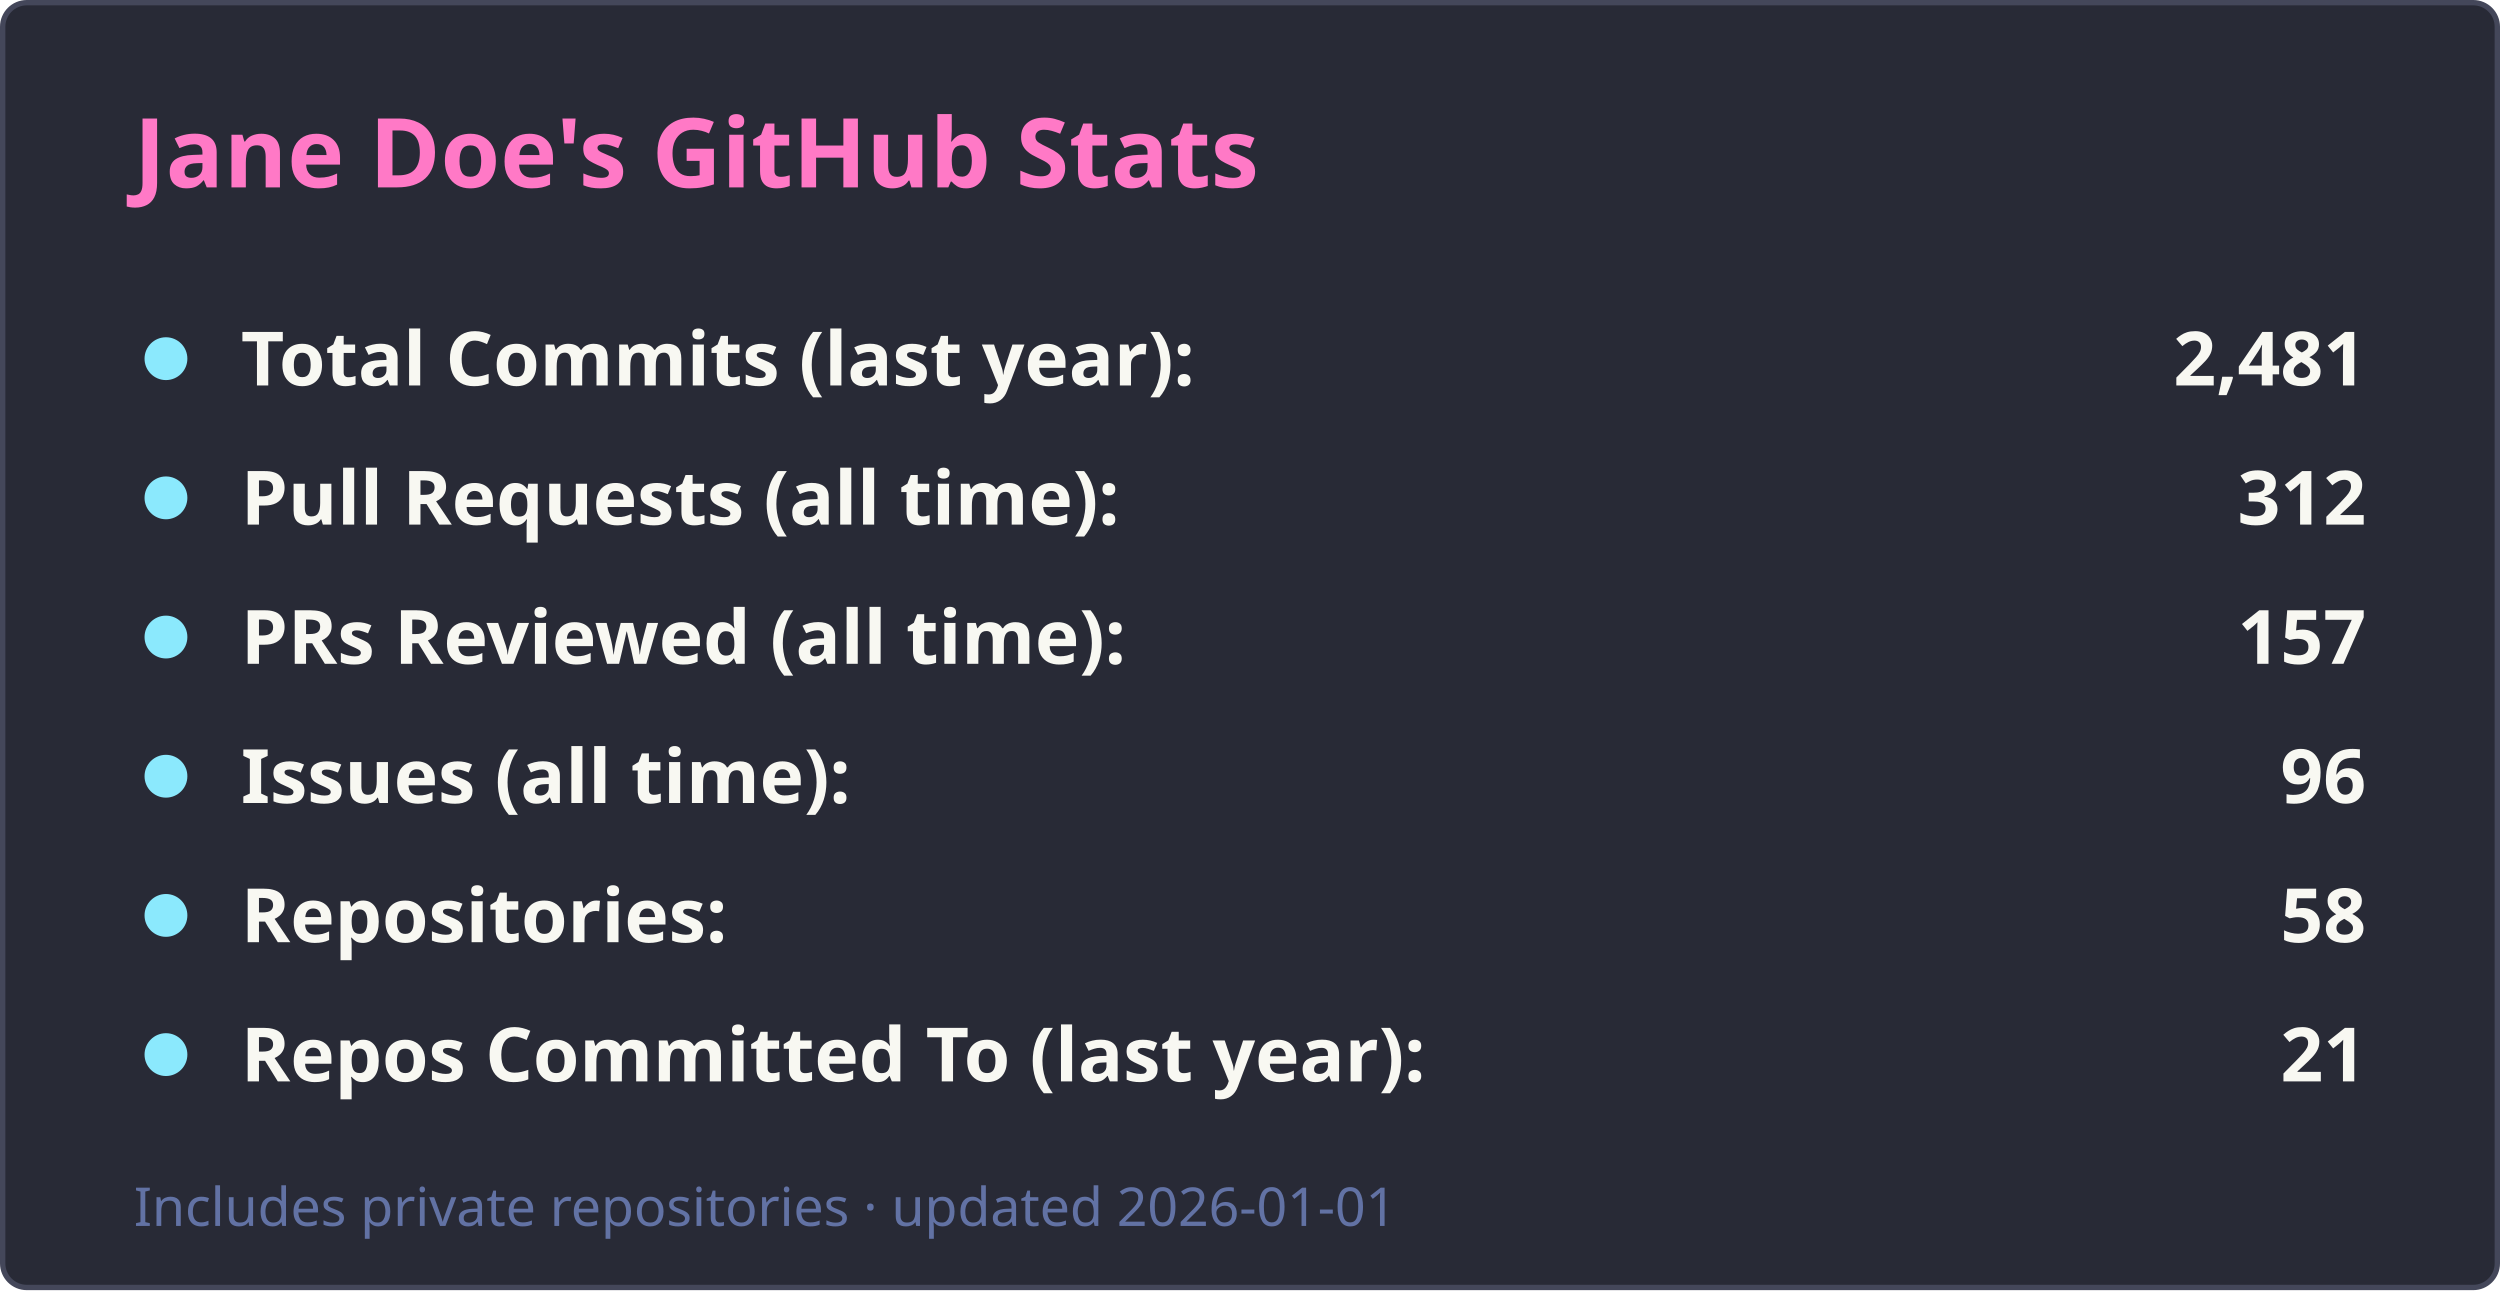
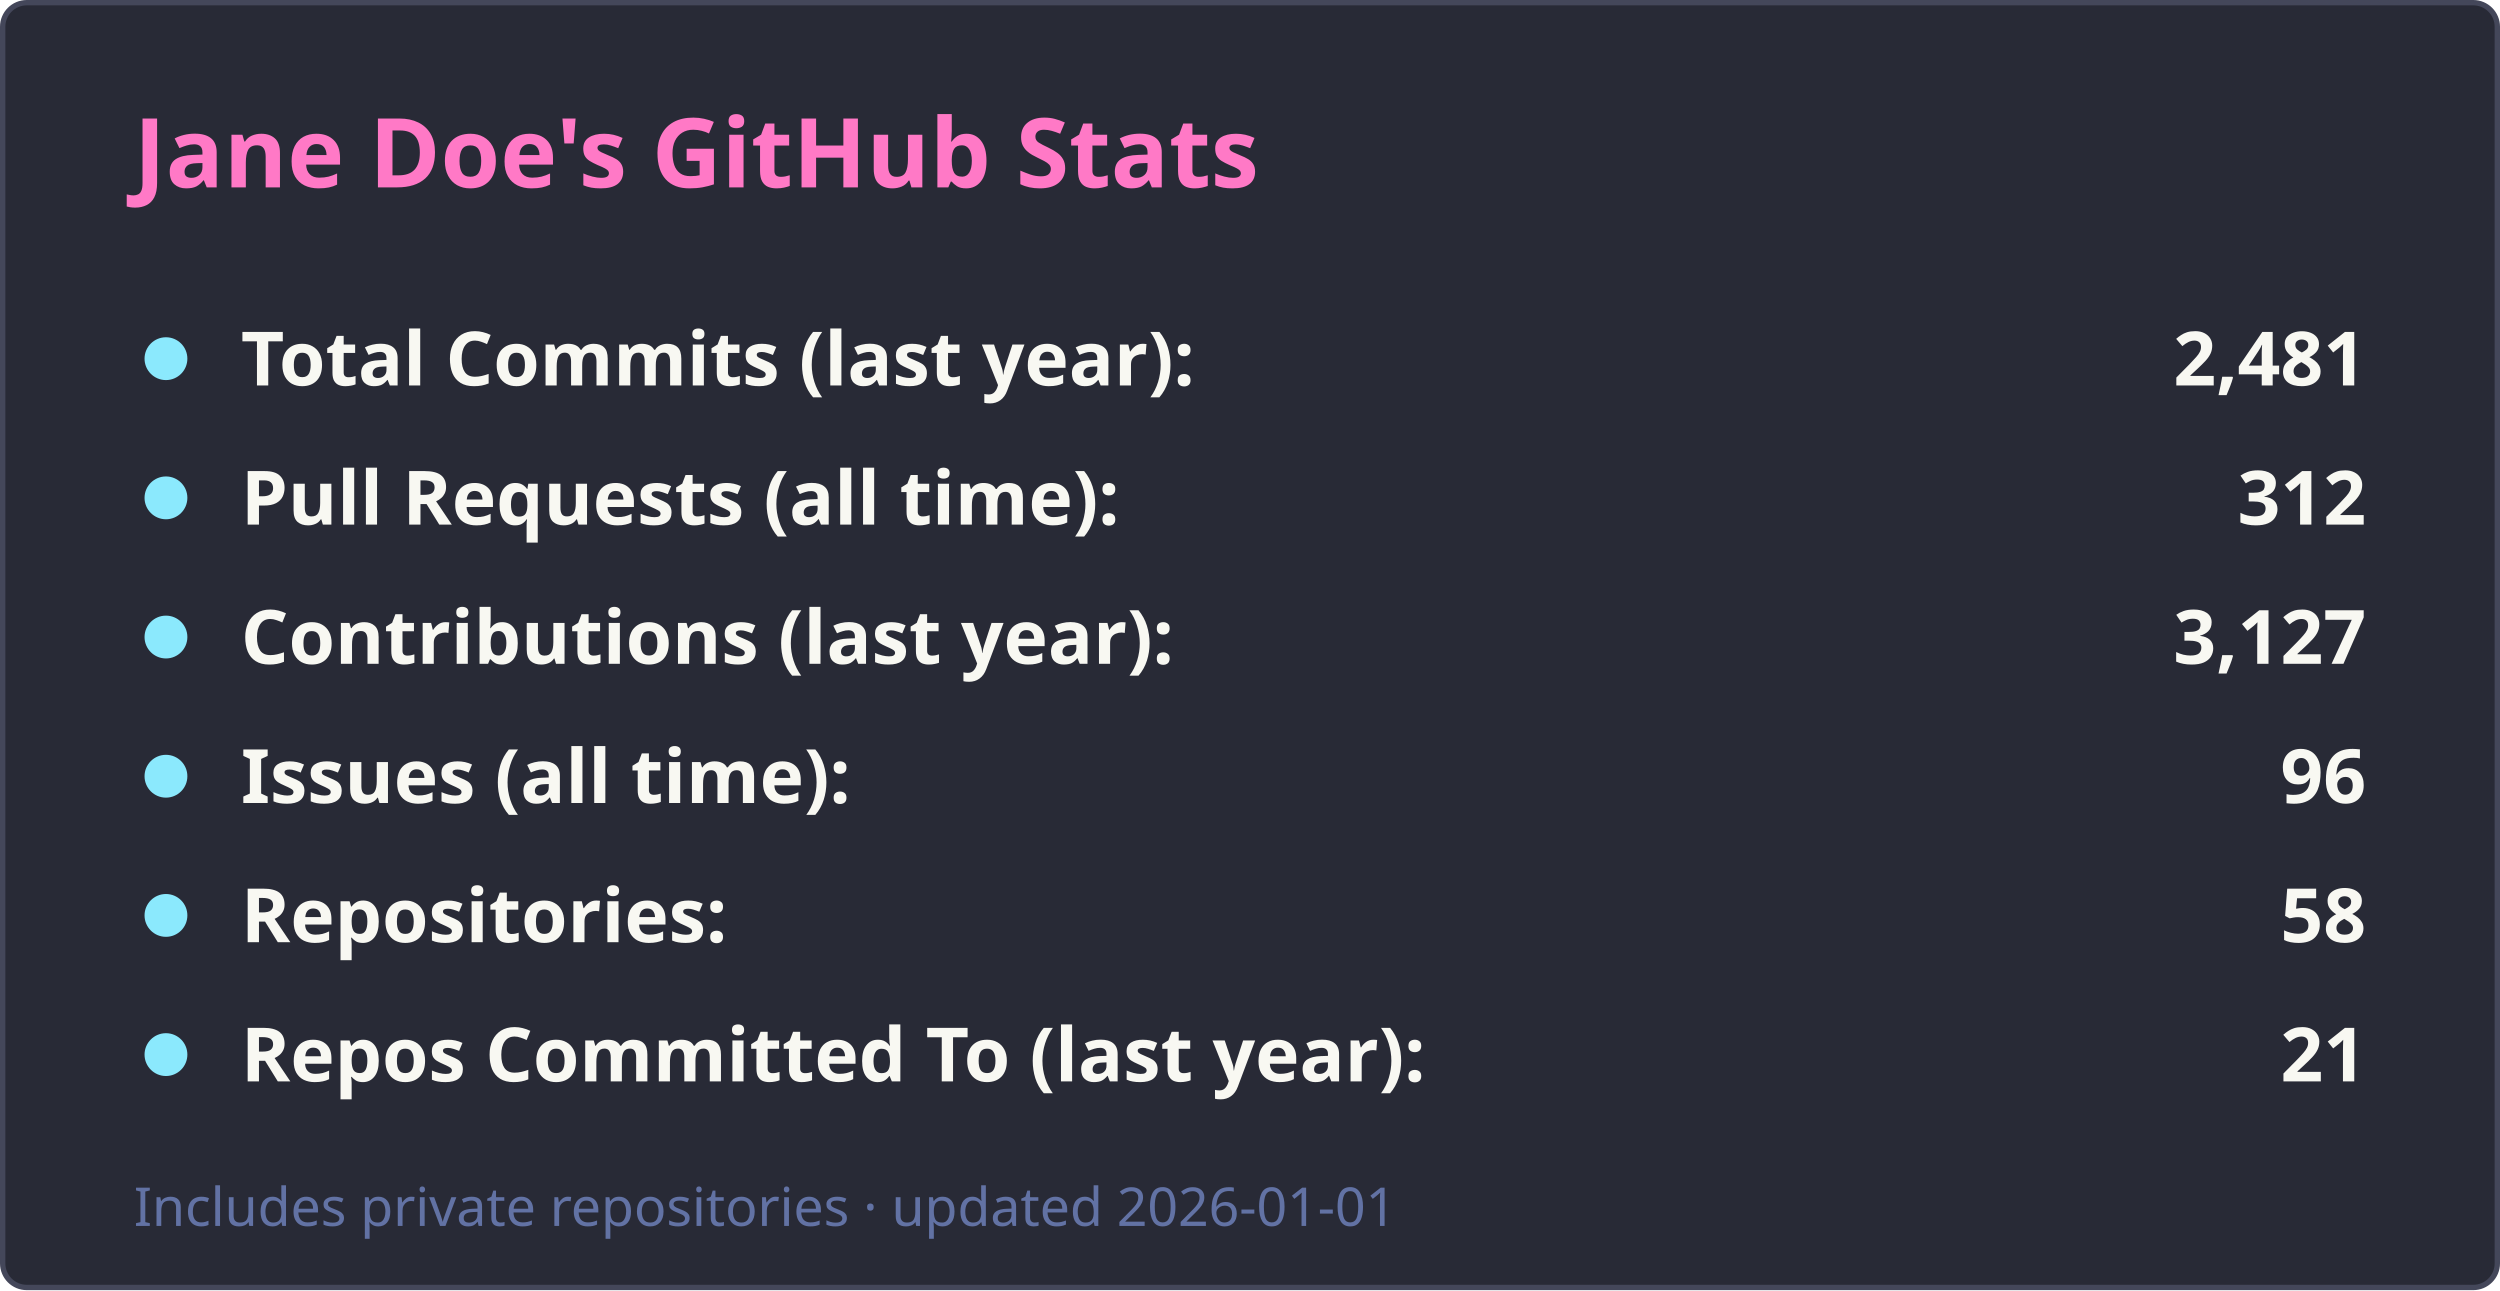
<svg xmlns="http://www.w3.org/2000/svg" width="467" height="241" viewBox="0 0 467 241" role="img" aria-labelledby="title">
  <style>.t{font:600 18px "Segoe UI",Ubuntu,"Helvetica Neue",Sans-Serif;fill:#ff79c6}.k{font:600 14px "Segoe UI",Ubuntu,"Helvetica Neue",Sans-Serif;fill:#f8f8f2}.v{font:700 14px "Segoe UI",Ubuntu,"Helvetica Neue",Sans-Serif;fill:#f8f8f2}.n{font:400 10px "Segoe UI",Ubuntu,"Helvetica Neue",Sans-Serif;fill:#6272a4}</style>
  <rect x="0.5" y="0.5" width="466" height="240" rx="4.5" fill="#282a36" stroke="#44475a" />
  <text x="25" y="35" class="t">Jane Doe's GitHub Stats</text>
  <circle cx="31" cy="67" r="4" fill="#8be9fd" />
  <text x="45" y="72" class="k">Total Commits (last year):</text>
  <text x="442" y="72" class="v" text-anchor="end">2,481</text>
  <circle cx="31" cy="93" r="4" fill="#8be9fd" />
  <text x="45" y="98" class="k">Pull Requests (all time):</text>
  <text x="442" y="98" class="v" text-anchor="end">312</text>
  <circle cx="31" cy="119" r="4" fill="#8be9fd" />
-   <text x="45" y="124" class="k">PRs Reviewed (all time):</text>
-   <text x="442" y="124" class="v" text-anchor="end">157</text>
+   <text x="45" y="124" class="k">Contributions (last year):</text>
+   <text x="442" y="124" class="v" text-anchor="end">3,127</text>
  <circle cx="31" cy="145" r="4" fill="#8be9fd" />
  <text x="45" y="150" class="k">Issues (all time):</text>
  <text x="442" y="150" class="v" text-anchor="end">96</text>
  <circle cx="31" cy="171" r="4" fill="#8be9fd" />
  <text x="45" y="176" class="k">Repositories:</text>
  <text x="442" y="176" class="v" text-anchor="end">58</text>
  <circle cx="31" cy="197" r="4" fill="#8be9fd" />
  <text x="45" y="202" class="k">Repos Committed To (last year):</text>
  <text x="442" y="202" class="v" text-anchor="end">21</text>
  <text x="25" y="229" class="n">Includes private repositories · updated 2026-01-01</text>
</svg>
